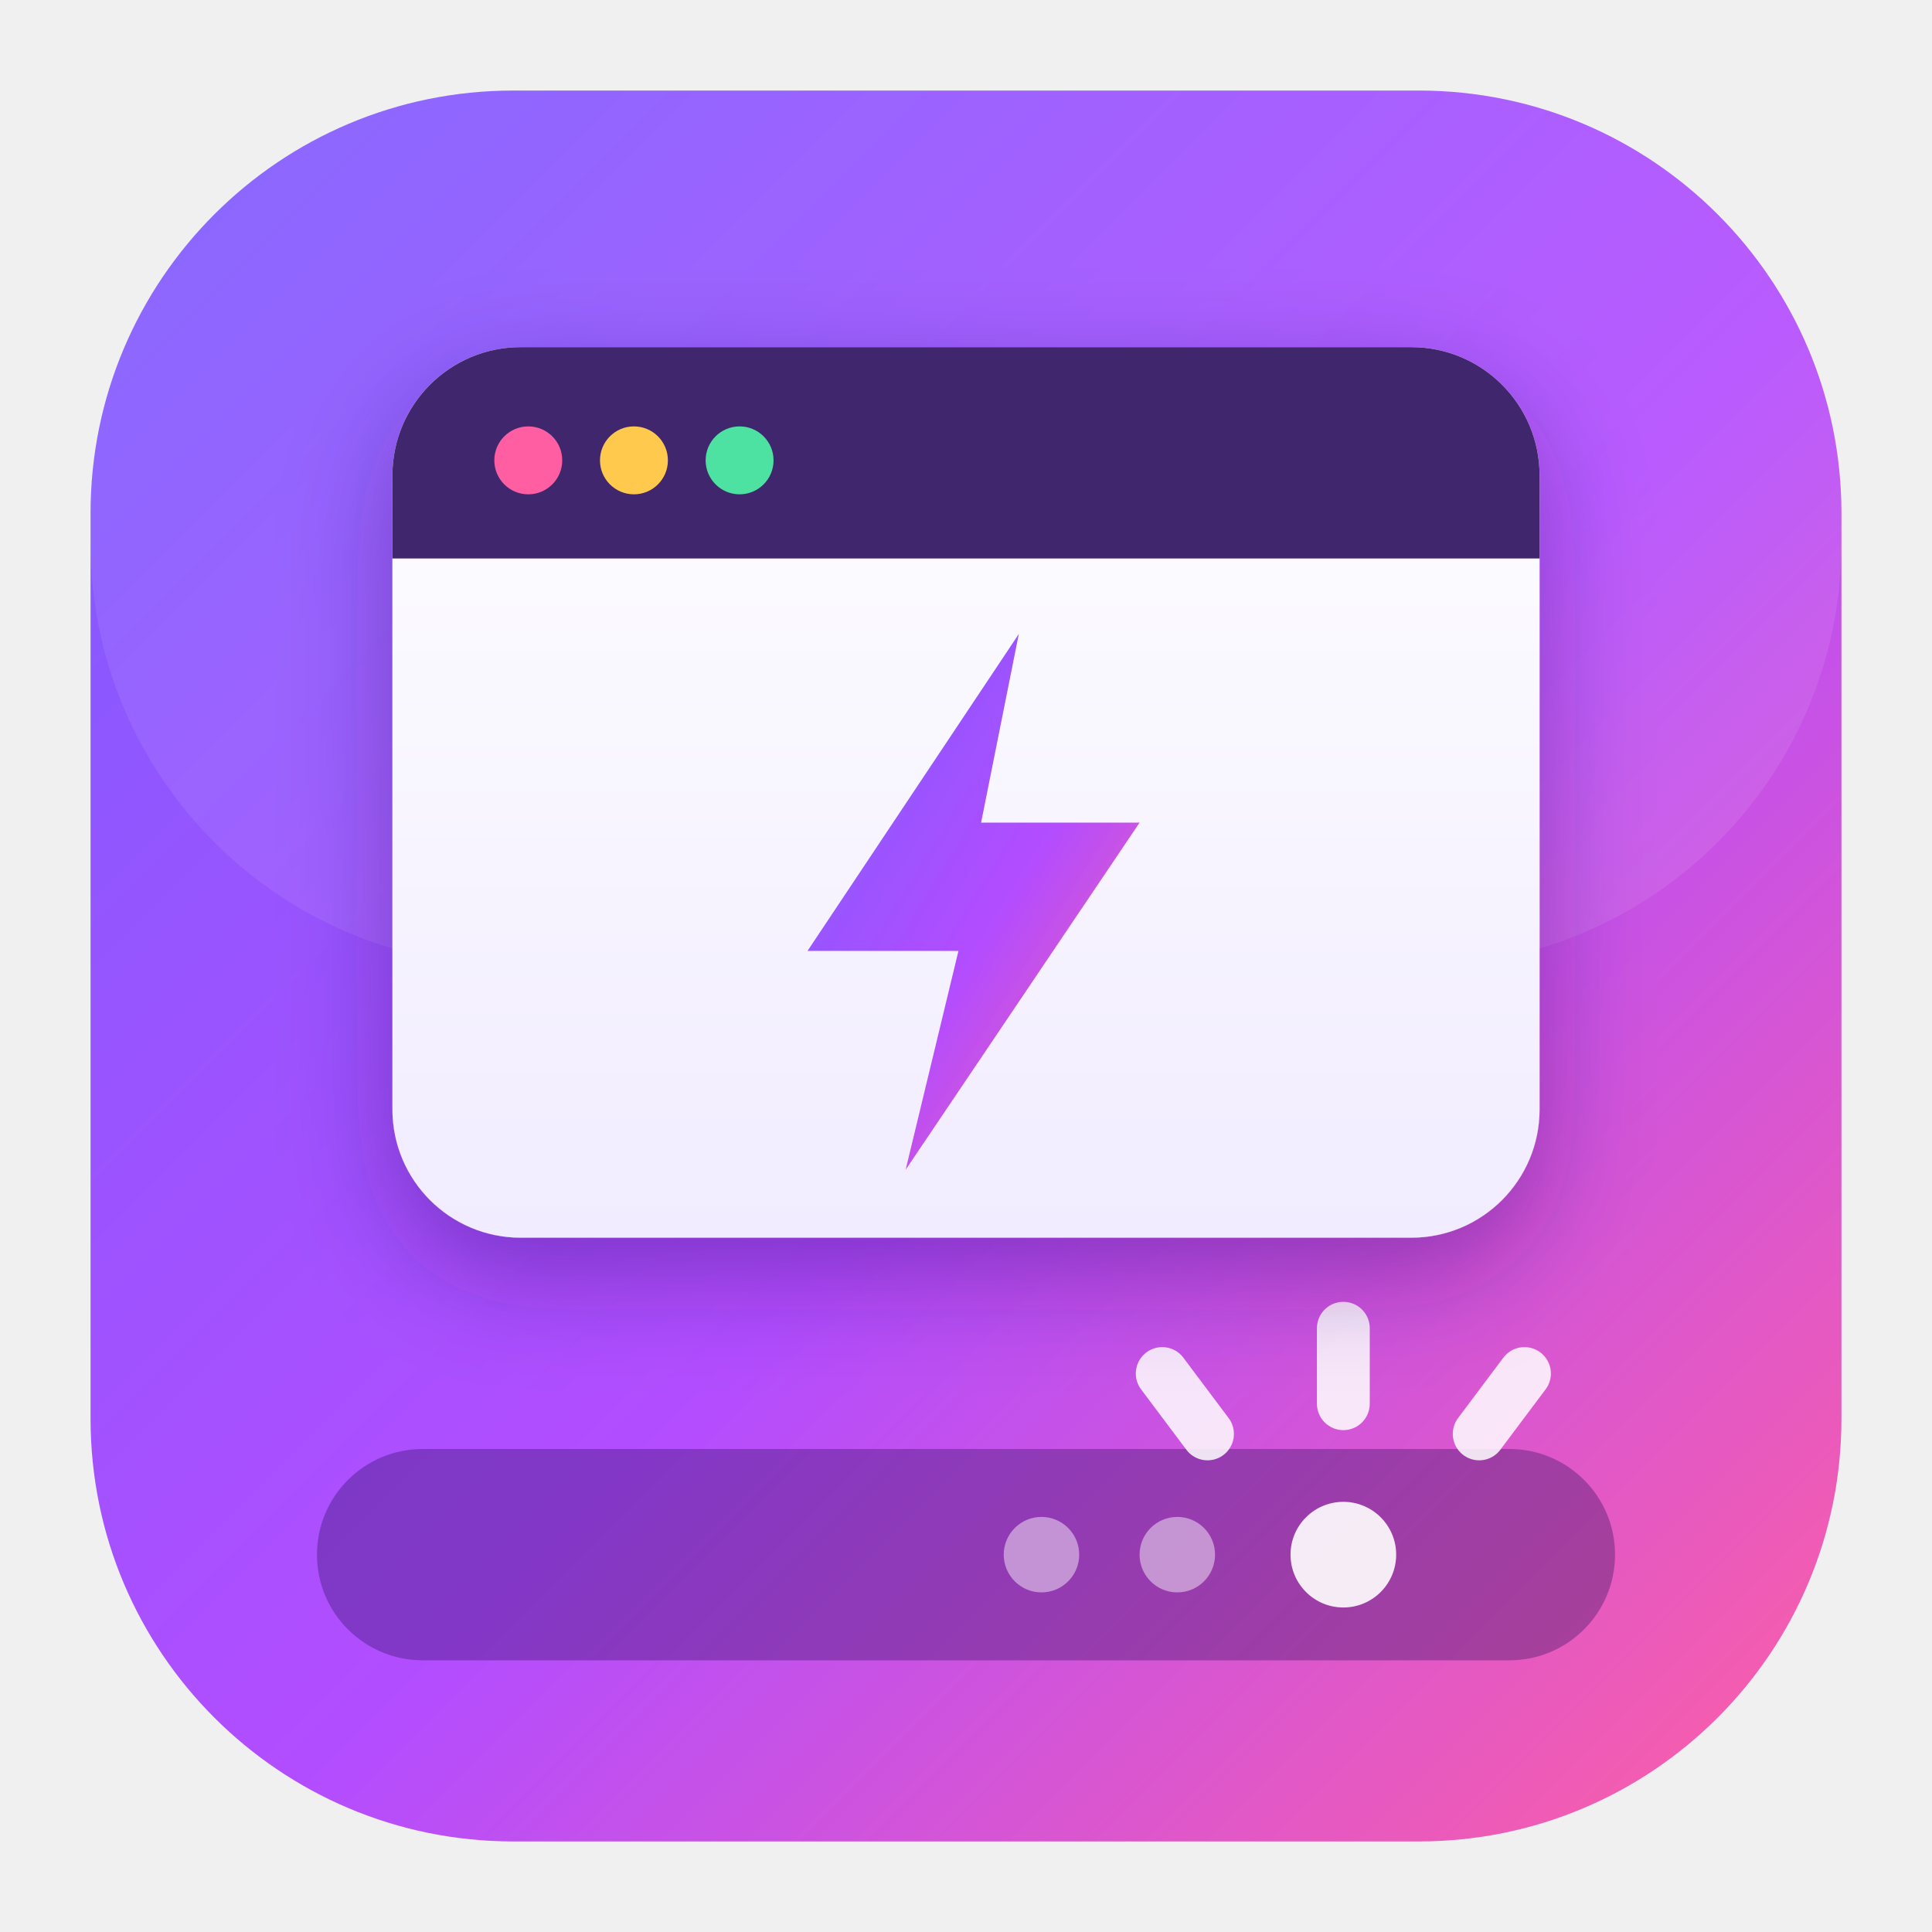
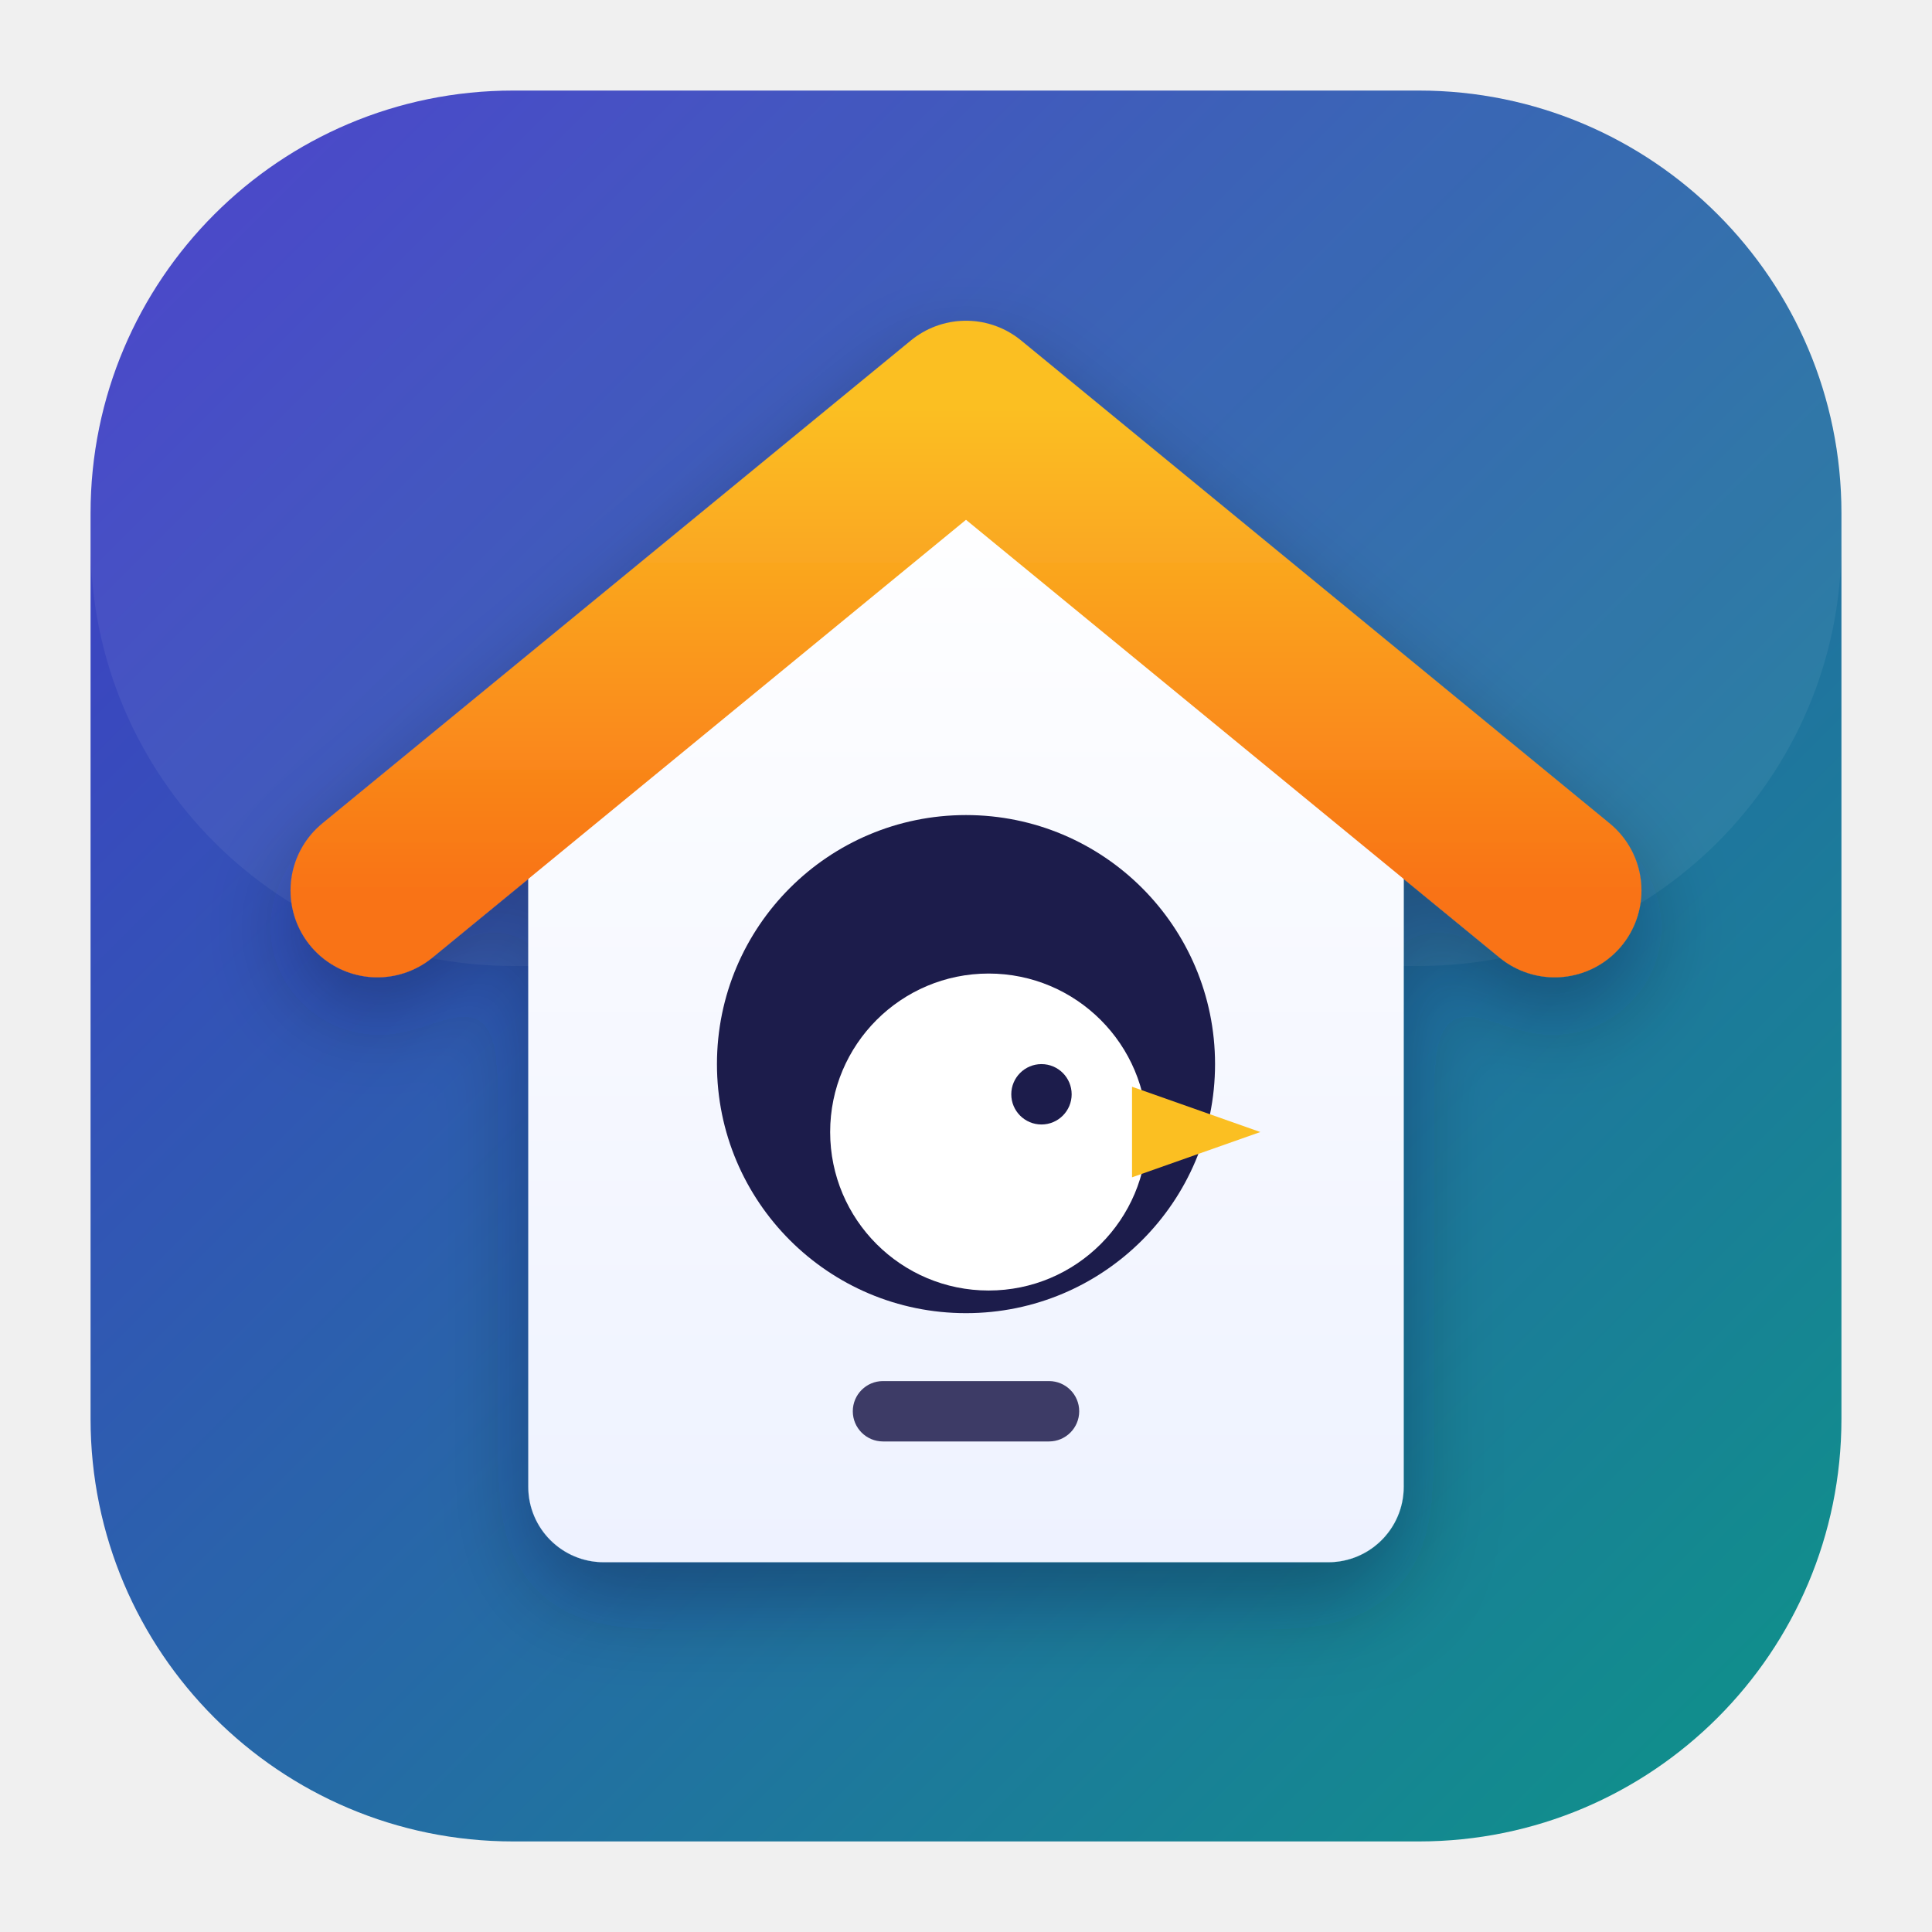
<svg xmlns="http://www.w3.org/2000/svg" viewBox="0 0 512 512" width="512" height="512">
  <defs>
-     <linearGradient id="bg" x1="0" y1="0" x2="1" y2="1">
-       <stop offset="0" stop-color="#7b5cff" />
-       <stop offset="0.55" stop-color="#b34dff" />
-       <stop offset="1" stop-color="#ff5fa2" />
+     <linearGradient id="tile" x1="0" y1="0" x2="1" y2="1">
+       <stop offset="0" stop-color="#4338ca" />
+       <stop offset="1" stop-color="#0d9488" />
    </linearGradient>
-     <linearGradient id="win" x1="0" y1="0" x2="0" y2="1">
+     <linearGradient id="roof" x1="0" y1="0" x2="0" y2="1">
+       <stop offset="0" stop-color="#fbbf24" />
+       <stop offset="1" stop-color="#f97316" />
+     </linearGradient>
+     <linearGradient id="wall" x1="0" y1="0" x2="0" y2="1">
      <stop offset="0" stop-color="#ffffff" />
-       <stop offset="1" stop-color="#f1ecff" />
+       <stop offset="1" stop-color="#eef2ff" />
    </linearGradient>
    <filter id="shadow" x="-20%" y="-20%" width="140%" height="150%">
-       <feDropShadow dx="0" dy="10" stdDeviation="14" flood-color="#2a0a5e" flood-opacity="0.35" />
+       <feDropShadow dx="0" dy="10" stdDeviation="12" flood-color="#0b0630" flood-opacity="0.32" />
    </filter>
  </defs>
-   <rect x="24" y="24" width="464" height="464" rx="112" fill="url(#bg)" />
-   <rect x="24" y="24" width="464" height="232" rx="112" fill="#ffffff" opacity="0.08" />
-   <rect x="84" y="384" width="344" height="56" rx="28" fill="#2a0f5c" opacity="0.35" />
-   <circle cx="356" cy="412" r="14" fill="#ffffff" opacity="0.9" />
-   <circle cx="312" cy="412" r="10" fill="#ffffff" opacity="0.45" />
-   <circle cx="276" cy="412" r="10" fill="#ffffff" opacity="0.45" />
-   <g stroke="#ffffff" stroke-width="14" stroke-linecap="round" opacity="0.85">
-     <line x1="356" y1="372" x2="356" y2="352" />
-     <line x1="392" y1="380" x2="404" y2="364" />
-     <line x1="320" y1="380" x2="308" y2="364" />
-   </g>
+   <rect x="24" y="24" width="464" height="464" rx="112" fill="url(#tile)" />
+   <rect x="24" y="24" width="464" height="232" rx="112" fill="#ffffff" opacity="0.06" />
  <g filter="url(#shadow)">
-     <rect x="104" y="92" width="304" height="236" rx="34" fill="url(#win)" />
-     <path d="M104 126 a34 34 0 0 1 34 -34 h236 a34 34 0 0 1 34 34 v22 h-304 z" fill="#2a0f5c" opacity="0.9" />
-     <circle cx="140" cy="122" r="9" fill="#ff5fa2" />
-     <circle cx="168" cy="122" r="9" fill="#ffc94d" />
-     <circle cx="196" cy="122" r="9" fill="#4de1a2" />
-     <path d="M270 168 L214 252 h40 l-14 58 l62 -92 h-42 z" fill="url(#bg)" />
+     <path d="M140 214 L256 122 L372 214 V394 a20 20 0 0 1 -20 20 H160 a20 20 0 0 1 -20 -20 Z" fill="url(#wall)" />
+     <path d="M100 236 L256 108 L412 236" fill="none" stroke="url(#roof)" stroke-width="46" stroke-linecap="round" stroke-linejoin="round" />
+     <circle cx="256" cy="282" r="66" fill="#1e1b4b" />
+     <circle cx="262" cy="300" r="42" fill="#ffffff" />
+     <path d="M300 288 L334 300 L300 312 Z" fill="#fbbf24" />
+     <circle cx="276" cy="290" r="8" fill="#1e1b4b" />
+     <rect x="226" y="366" width="60" height="16" rx="8" fill="#1e1b4b" opacity="0.85" />
  </g>
</svg>
